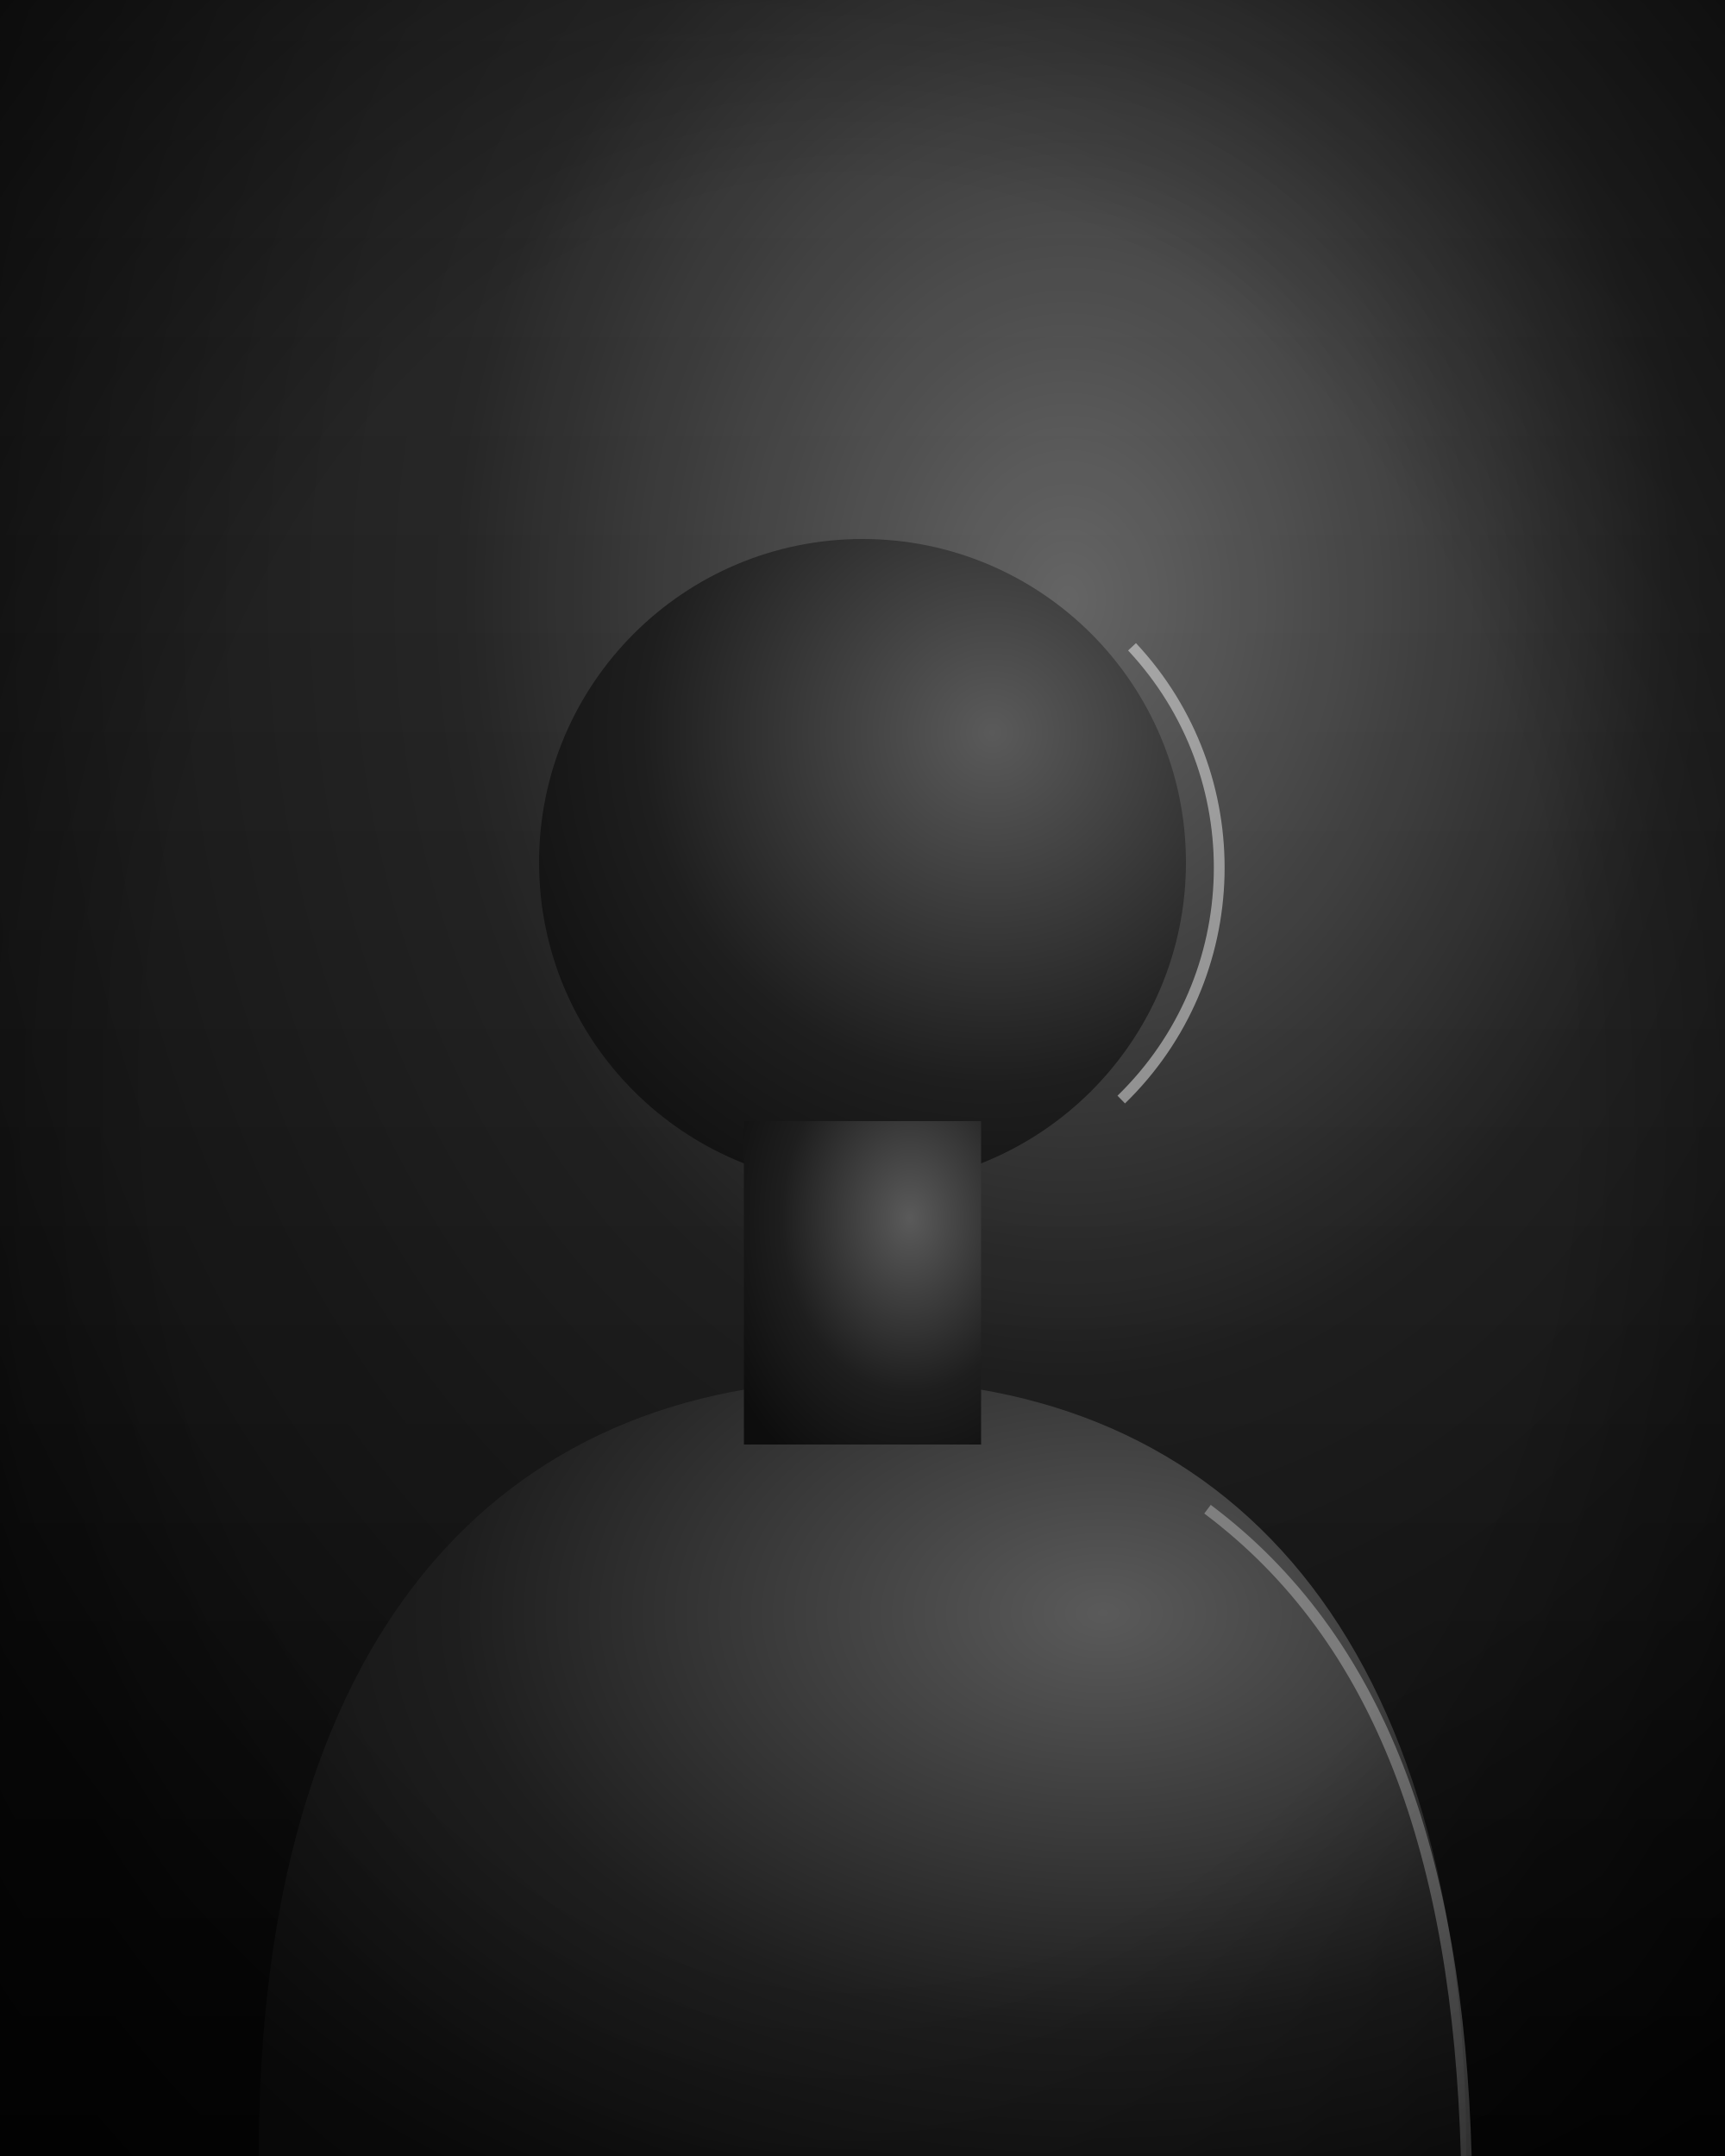
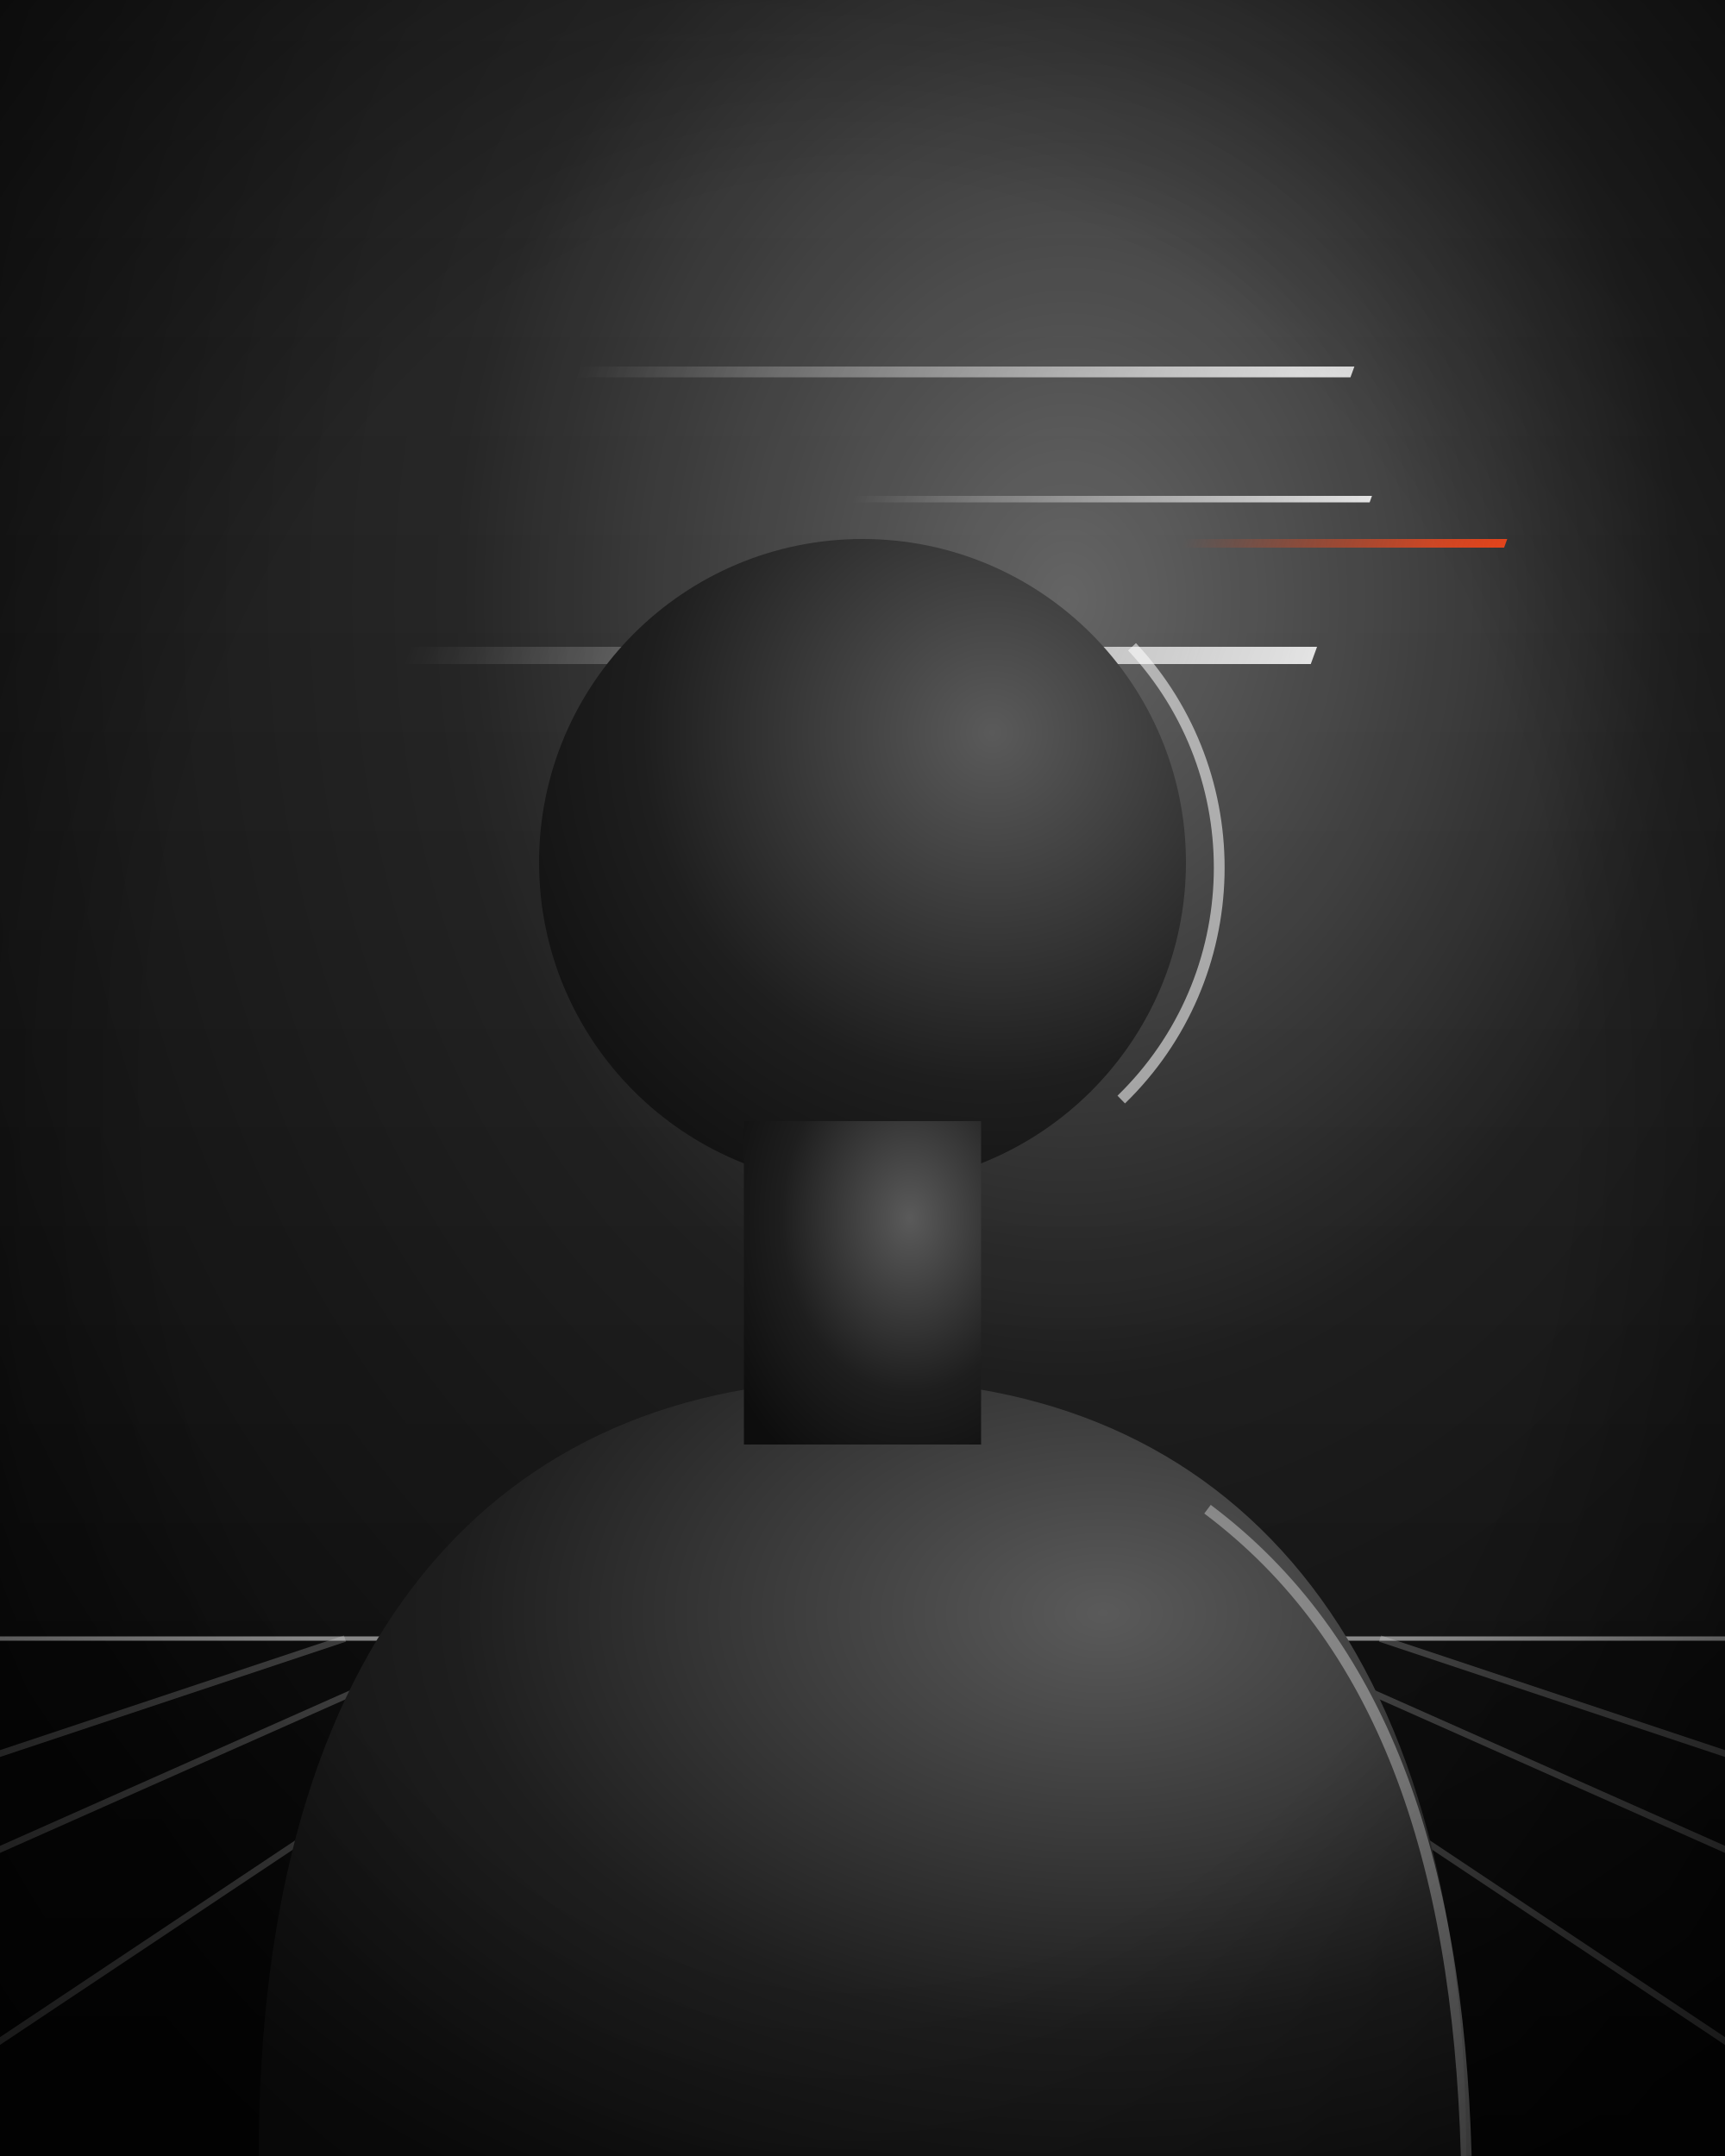
<svg xmlns="http://www.w3.org/2000/svg" viewBox="0 0 800 1000" width="800" height="1000" preserveAspectRatio="xMidYMid slice">
  <defs>
    <linearGradient id="bg" x1="0" y1="0" x2="0" y2="1">
      <stop offset="0" stop-color="#1b1b1b" />
      <stop offset="1" stop-color="#050505" />
    </linearGradient>
    <radialGradient id="spot" cx="0.62" cy="0.28" r="0.8">
      <stop offset="0" stop-color="#fff" stop-opacity=".34" />
      <stop offset=".45" stop-color="#fff" stop-opacity=".07" />
      <stop offset="1" stop-color="#fff" stop-opacity="0" />
    </radialGradient>
    <radialGradient id="vig" cx=".5" cy=".5" r=".75">
      <stop offset=".55" stop-color="#000" stop-opacity="0" />
      <stop offset="1" stop-color="#000" stop-opacity=".7" />
    </radialGradient>
    <linearGradient id="metal" x1="0" y1="0" x2="0" y2="1">
      <stop offset="0" stop-color="#f2f2f2" />
      <stop offset=".5" stop-color="#8a8a8a" />
      <stop offset="1" stop-color="#2a2a2a" />
    </linearGradient>
    <linearGradient id="fade" x1="0" y1="0" x2="1" y2="0">
      <stop offset="0" stop-color="#fff" stop-opacity="0" />
      <stop offset="1" stop-color="#fff" stop-opacity=".85" />
    </linearGradient>
+     <linearGradient id="fadeA" x1="0" y1="0" x2="1" y2="0">
+       <stop offset="0" stop-color="#ff4a1c" stop-opacity="0" />
+       <stop offset="1" stop-color="#ff4a1c" stop-opacity=".95" />
+     </linearGradient>
  </defs>
  <rect width="800" height="1000" fill="url(#bg)" />
  <rect width="800" height="1000" fill="url(#spot)" />
+   <rect y="760" width="800" height="240" fill="#000" fill-opacity="0.3" />
+   <line x1="160" y1="760" x2="-560" y2="1000" stroke="#fff" stroke-opacity="0.2" stroke-width="3" />
+   <line x1="220" y1="760" x2="-320" y2="1000" stroke="#fff" stroke-opacity="0.2" stroke-width="3" />
+   <line x1="280" y1="760" x2="-80" y2="1000" stroke="#fff" stroke-opacity="0.2" stroke-width="3" />
+   <line x1="340" y1="760" x2="160" y2="1000" stroke="#fff" stroke-opacity="0.2" stroke-width="3" />
+   <line x1="400" y1="760" x2="400" y2="1000" stroke="#fff" stroke-opacity="0.2" stroke-width="3" />
+   <line x1="460" y1="760" x2="640" y2="1000" stroke="#fff" stroke-opacity="0.2" stroke-width="3" />
+   <line x1="520" y1="760" x2="880" y2="1000" stroke="#fff" stroke-opacity="0.2" stroke-width="3" />
+   <line x1="580" y1="760" x2="1120" y2="1000" stroke="#fff" stroke-opacity="0.2" stroke-width="3" />
+   <line x1="640" y1="760" x2="1360" y2="1000" stroke="#fff" stroke-opacity="0.2" stroke-width="3" />
+   <line x1="0" y1="760" x2="800" y2="760" stroke="#fff" stroke-opacity=".5" stroke-width="2" />
+   <rect x="330" y="170" width="360" height="5" fill="url(#fade)" transform="skewX(-20)" />
+   <rect x="480" y="230" width="240" height="3" fill="url(#fade)" transform="skewX(-20)" />
+   <rect x="300" y="300" width="420" height="8" fill="url(#fade)" transform="skewX(-20)" />
+   <rect x="640" y="250" width="150" height="4" fill="url(#fadeA)" transform="skewX(-20)" />
  <radialGradient id="rim" cx=".7" cy=".3" r=".9">
    <stop offset="0" stop-color="#5a5a5a" />
    <stop offset=".6" stop-color="#1e1e1e" />
    <stop offset="1" stop-color="#0d0d0d" />
  </radialGradient>
  <g fill="url(#rim)">
    <circle cx="400" cy="400" r="150" />
    <path d="M 120 1000 C 120 760 230 640 400 640 C 570 640 680 760 680 1000 Z" />
    <rect x="345" y="520" width="110" height="150" />
  </g>
-   <path d="M 525 300 A 150 150 0 0 1 520 510" fill="none" stroke="#fff" stroke-opacity=".45" stroke-width="5" />
-   <path d="M 560 700 C 640 760 676 860 680 1000" fill="none" stroke="#fff" stroke-opacity=".3" stroke-width="5" />
+   <path d="M 525 300 A 150 150 0 0 1 520 510" fill="none" stroke="#fff" stroke-opacity=".55" stroke-width="5" />
+   <path d="M 560 700 C 640 760 676 860 680 1000" fill="none" stroke="#fff" stroke-opacity=".35" stroke-width="5" />
  <rect width="800" height="1000" fill="url(#vig)" />
</svg>
